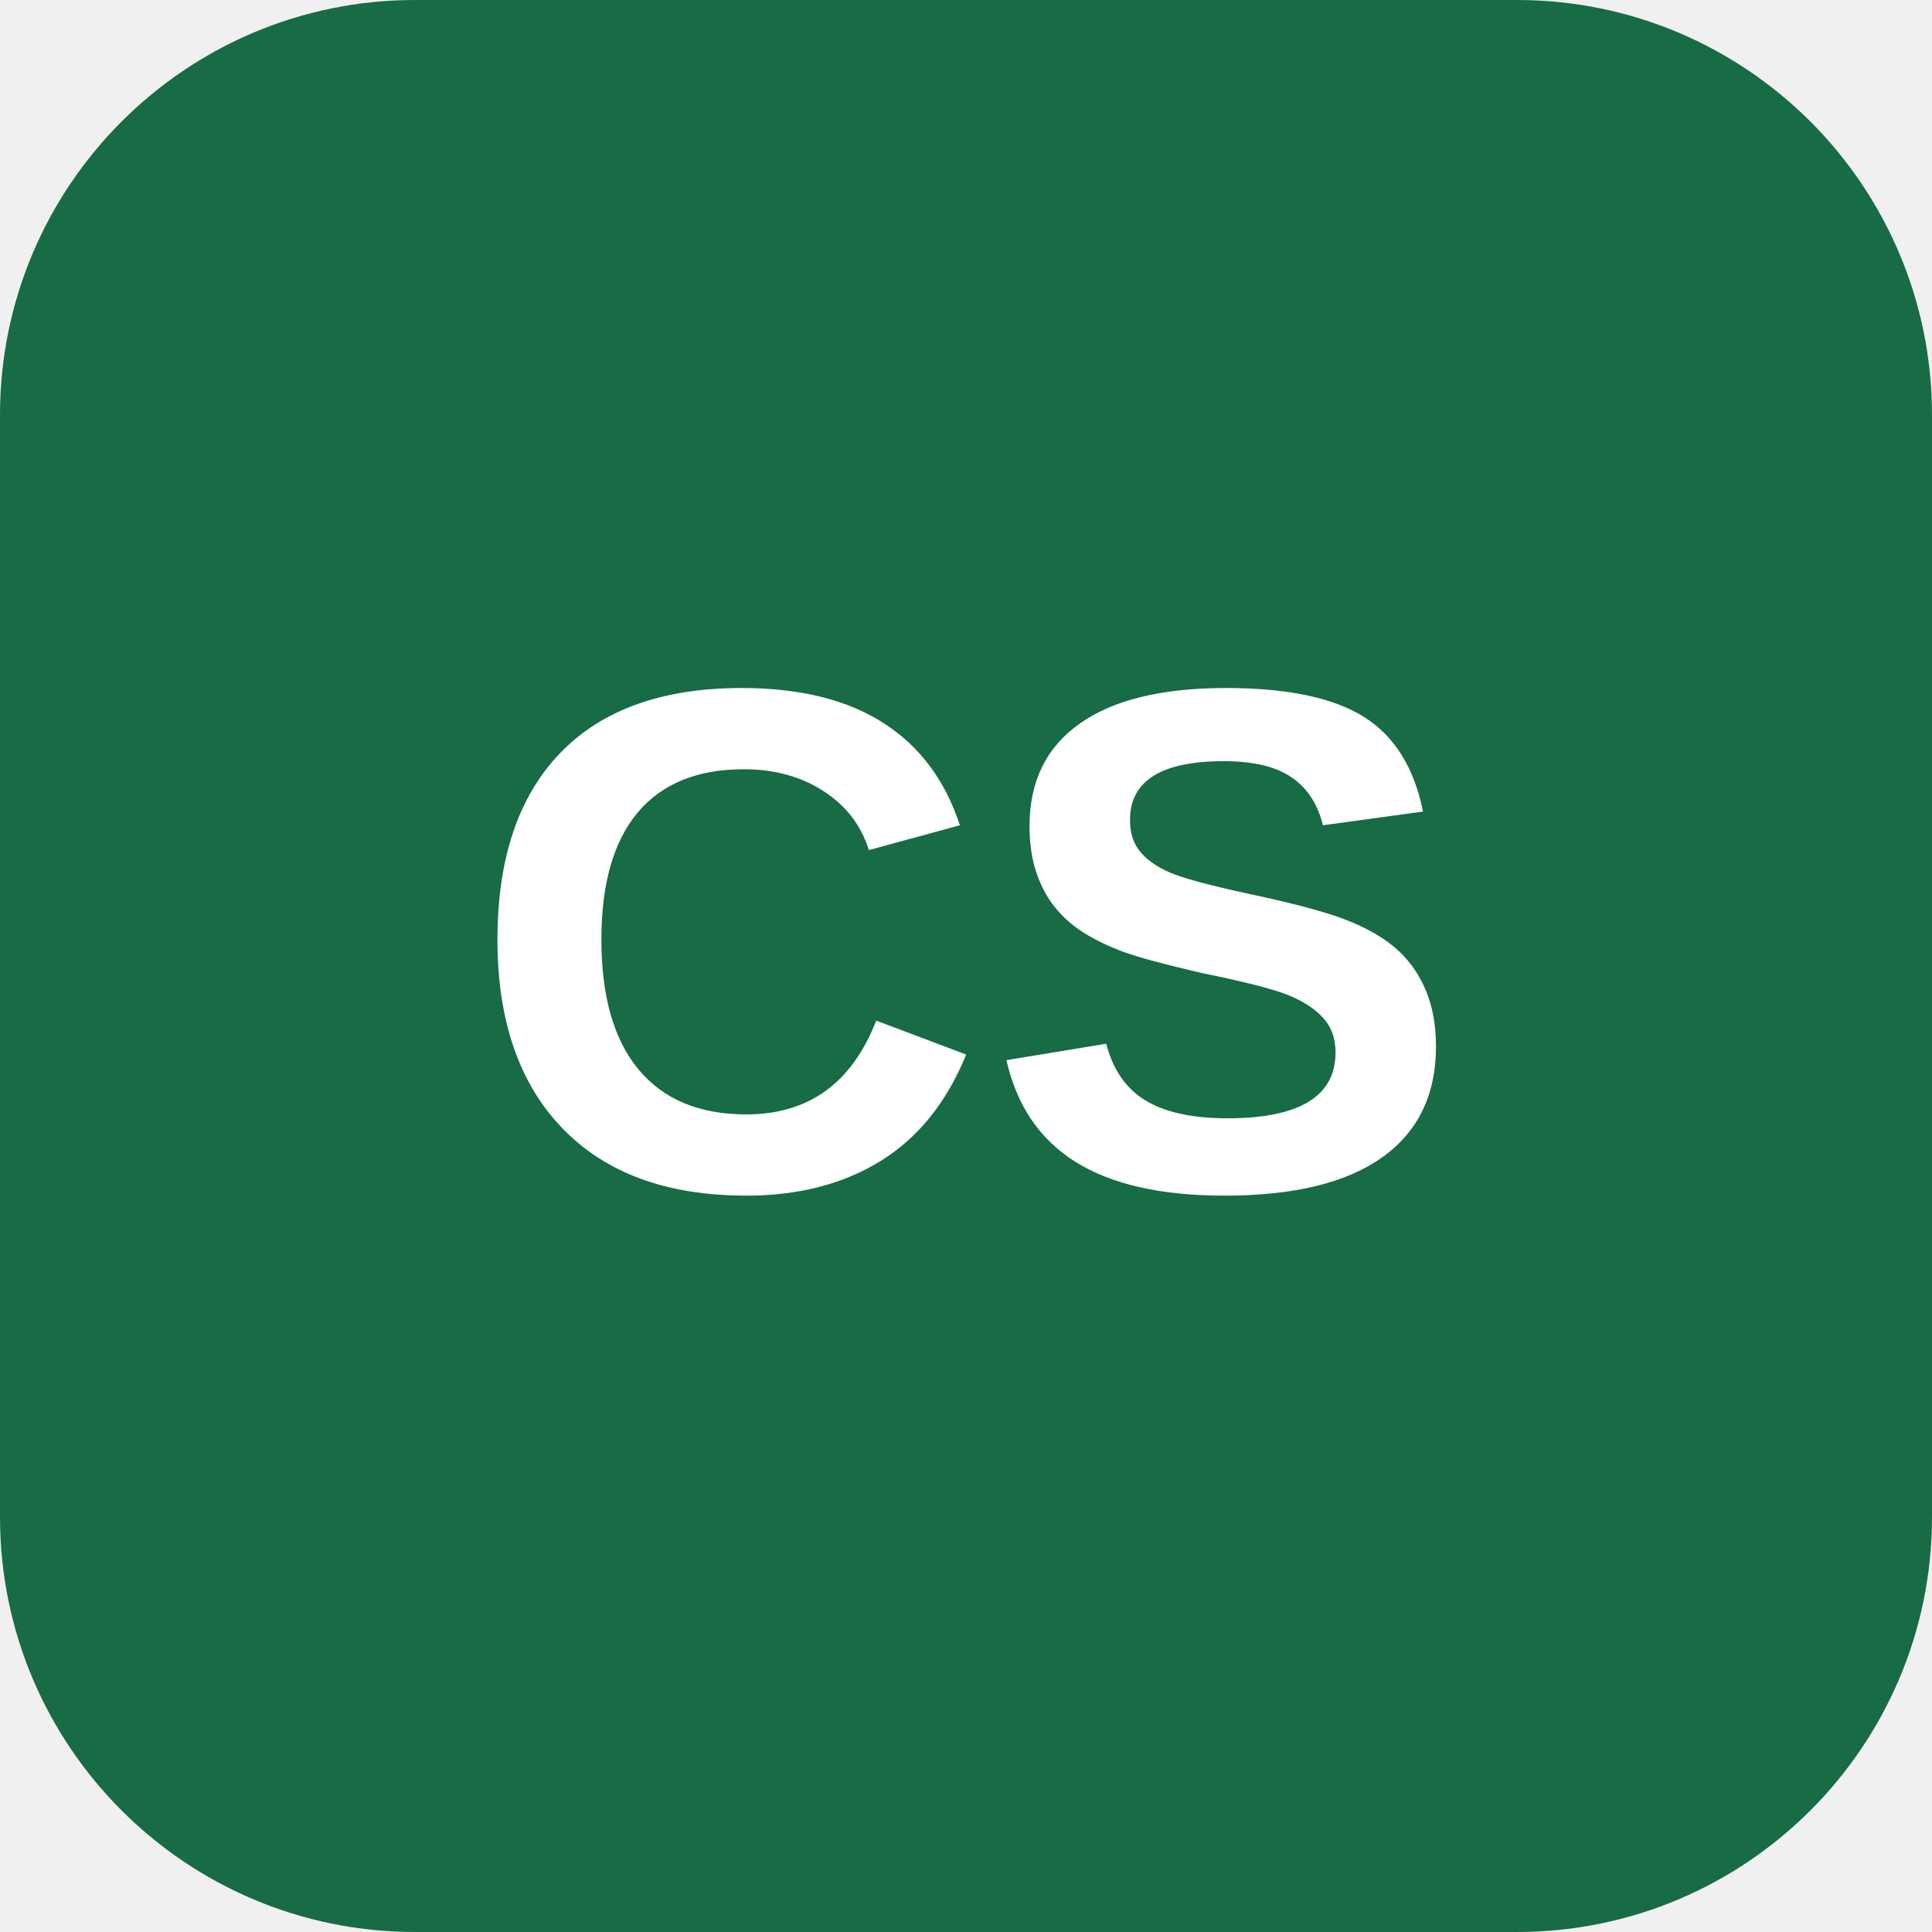
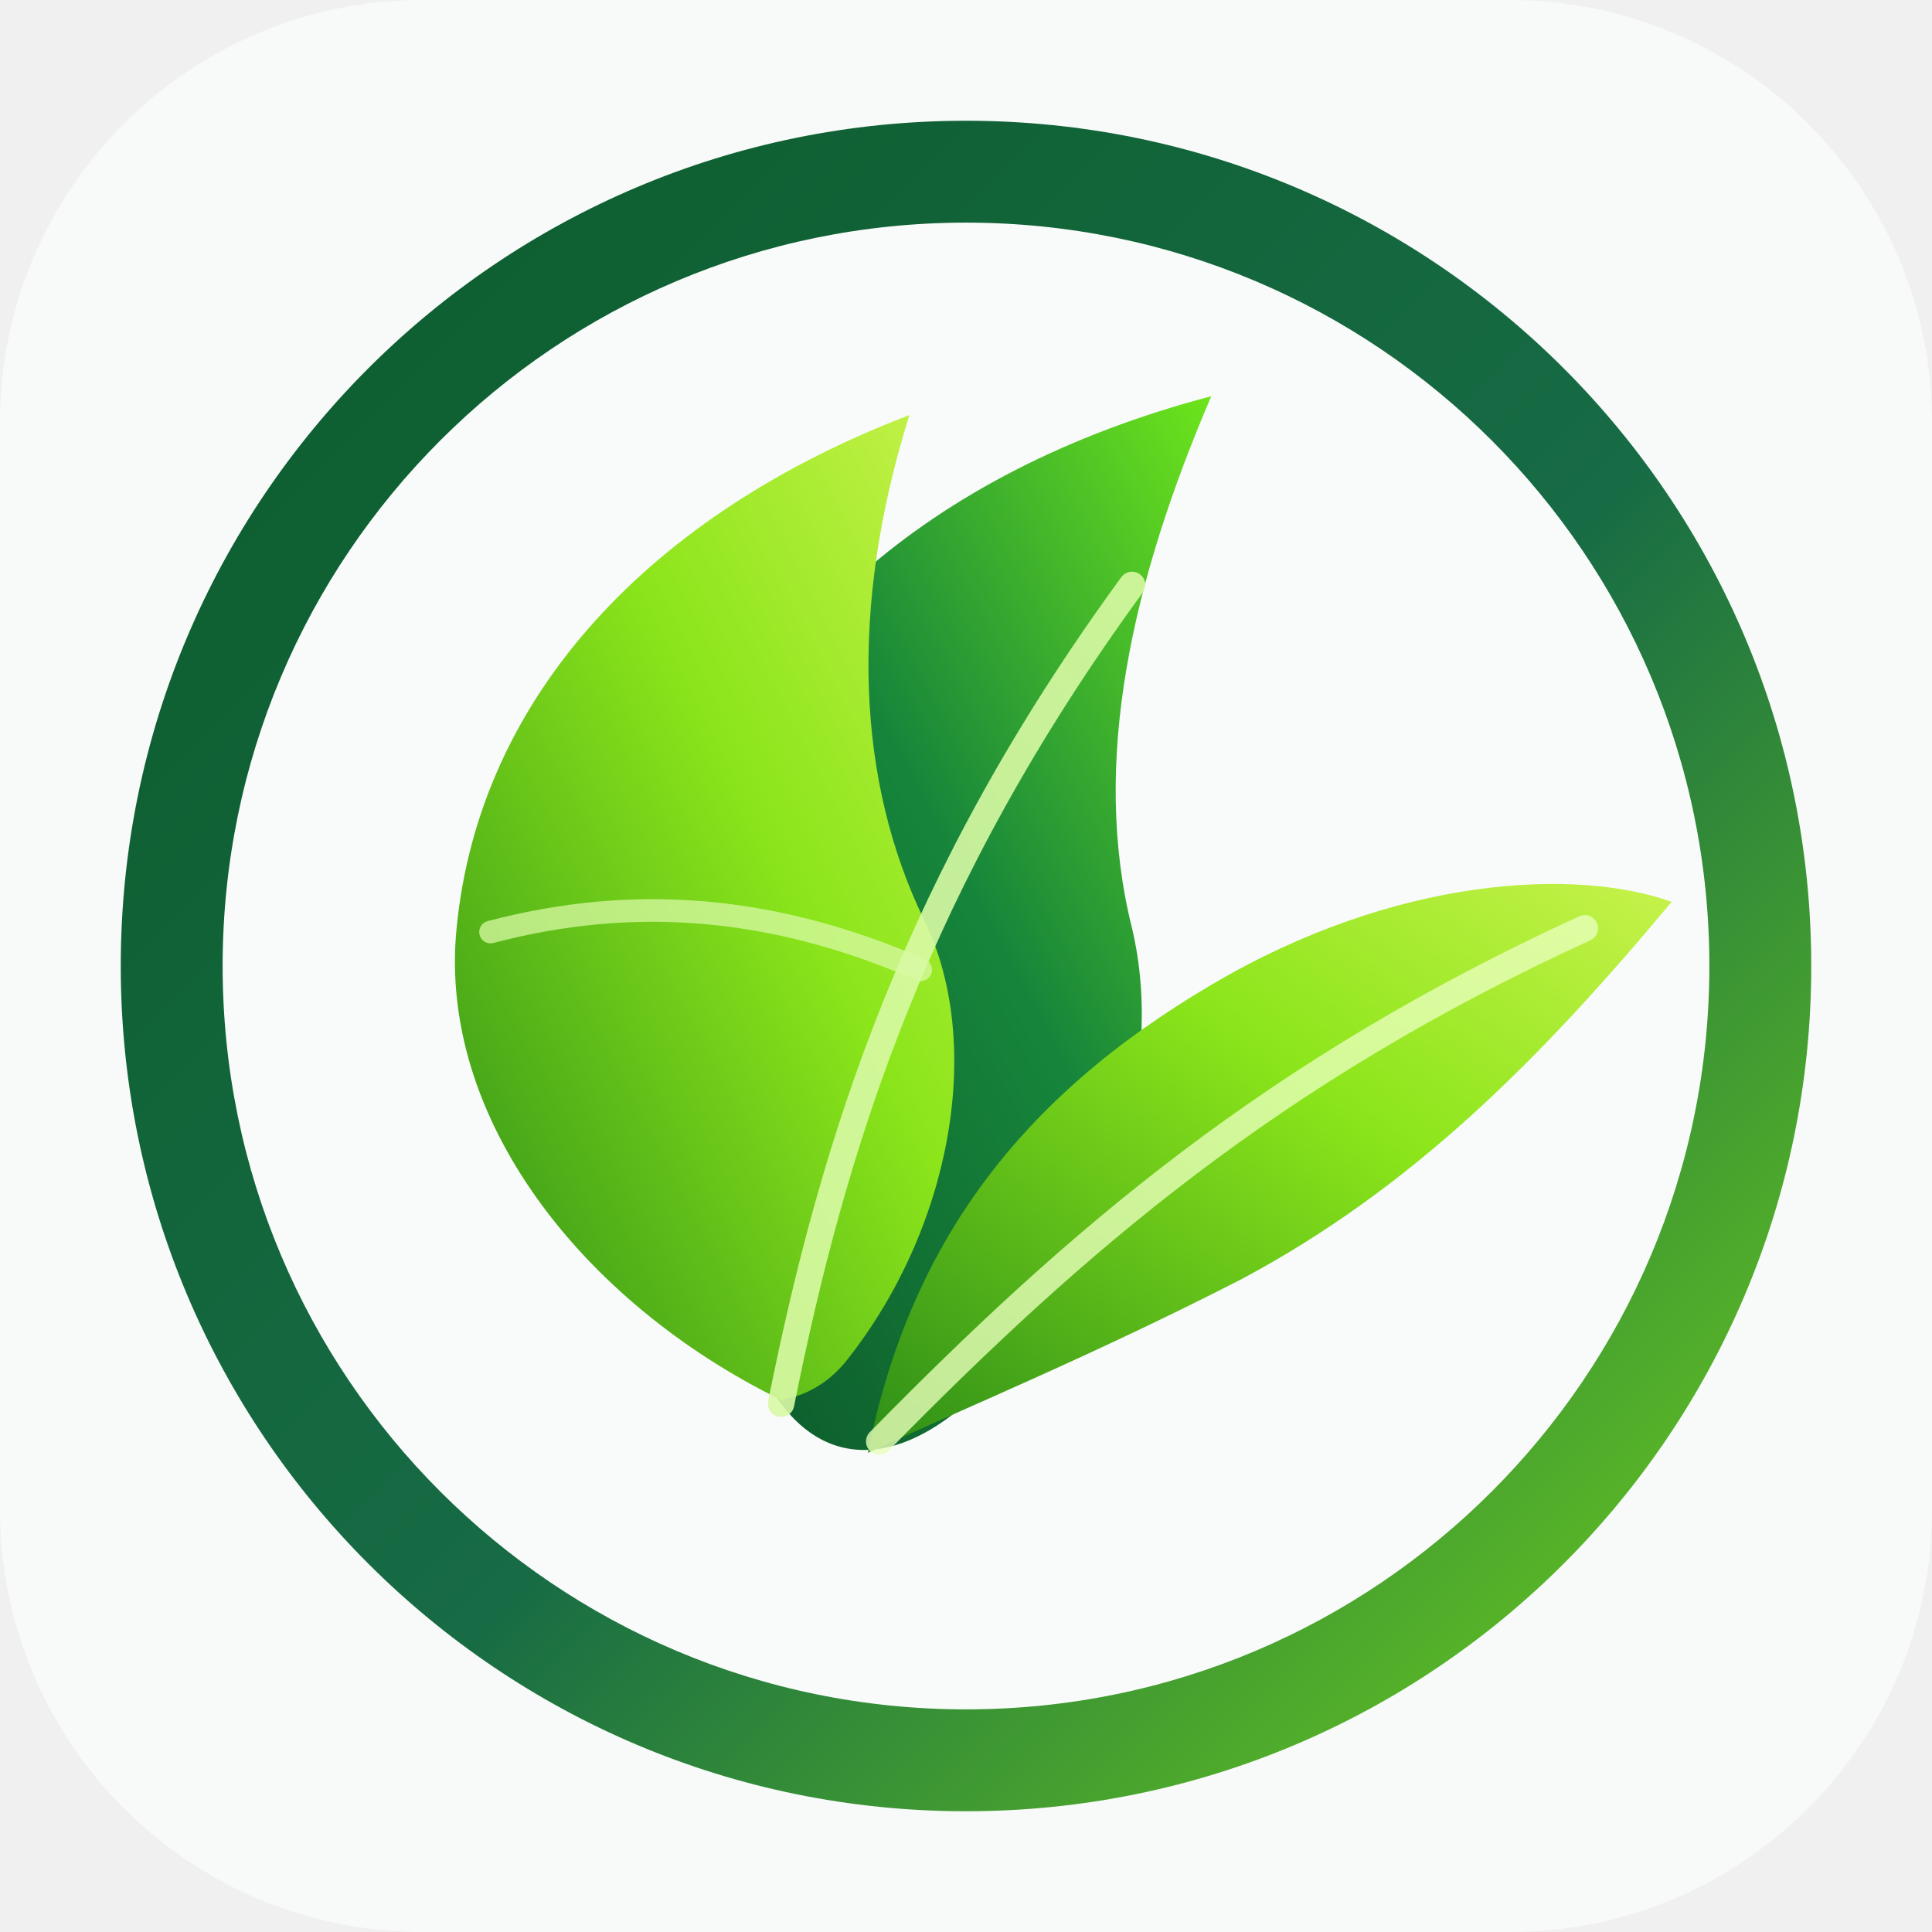
<svg xmlns="http://www.w3.org/2000/svg" viewBox="0 0 512 512">
-   <rect width="512" height="512" rx="110" fill="#176b45" />
-   <text x="256" y="315" text-anchor="middle" font-family="Arial" font-size="190" font-weight="800" fill="white">CS</text>
+   <defs>
+     <linearGradient id="ring" x1="0" y1="0" x2="1" y2="1">
+       <stop offset="0" stop-color="#0b5b2a" />
+       <stop offset=".55" stop-color="#176b45" />
+       <stop offset="1" stop-color="#74d51a" />
+     </linearGradient>
+     <linearGradient id="a" x1="0" y1="1" x2="1" y2="0">
+       <stop offset="0" stop-color="#0b5429" />
+       <stop offset=".55" stop-color="#16853b" />
+       <stop offset="1" stop-color="#6ee51b" />
+     </linearGradient>
+     <linearGradient id="b" x1="0" y1="1" x2="1" y2="0">
+       <stop offset="0" stop-color="#2d8e18" />
+       <stop offset=".6" stop-color="#8be51a" />
+       <stop offset="1" stop-color="#c7f24b" />
+     </linearGradient>
+   </defs>
+   <rect width="512" height="512" rx="112" fill="#f7faf8" />
+   <circle cx="256" cy="256" r="224" fill="url(#ring)" />
+   <circle cx="256" cy="256" r="197" fill="#f9fbfa" />
+   <path d="M207 372C174 330 164 279 180 226C197 170 245 125 321 105C300 154 289 202 300 246C309 284 294 329 263 365C244 386 222 392 207 372Z" fill="url(#a)" />
+   <path d="M207 371C154 345 116 296 121 246C127 184 173 136 241 110C225 161 227 207 245 244C261 277 252 326 224 361C219 367 213 370 207 371Z" fill="url(#b)" />
+   <path d="M230 385C241 330 270 291 321 261C370 232 418 230 443 239C408 281 374 315 329 339C290 359 256 373 230 385Z" fill="url(#b)" />
+   <path d="M207 372C221 302 243 233 300 155" fill="none" stroke="#d8f9a4" stroke-width="7" stroke-linecap="round" opacity=".9" />
+   <path d="M130 247C168 237 205 240 244 257" fill="none" stroke="#d8f9a4" stroke-width="6" stroke-linecap="round" opacity=".75" />
+   <path d="M233 382C285 329 337 284 420 246" fill="none" stroke="#e7ffb9" stroke-width="7" stroke-linecap="round" opacity=".8" />
</svg>
